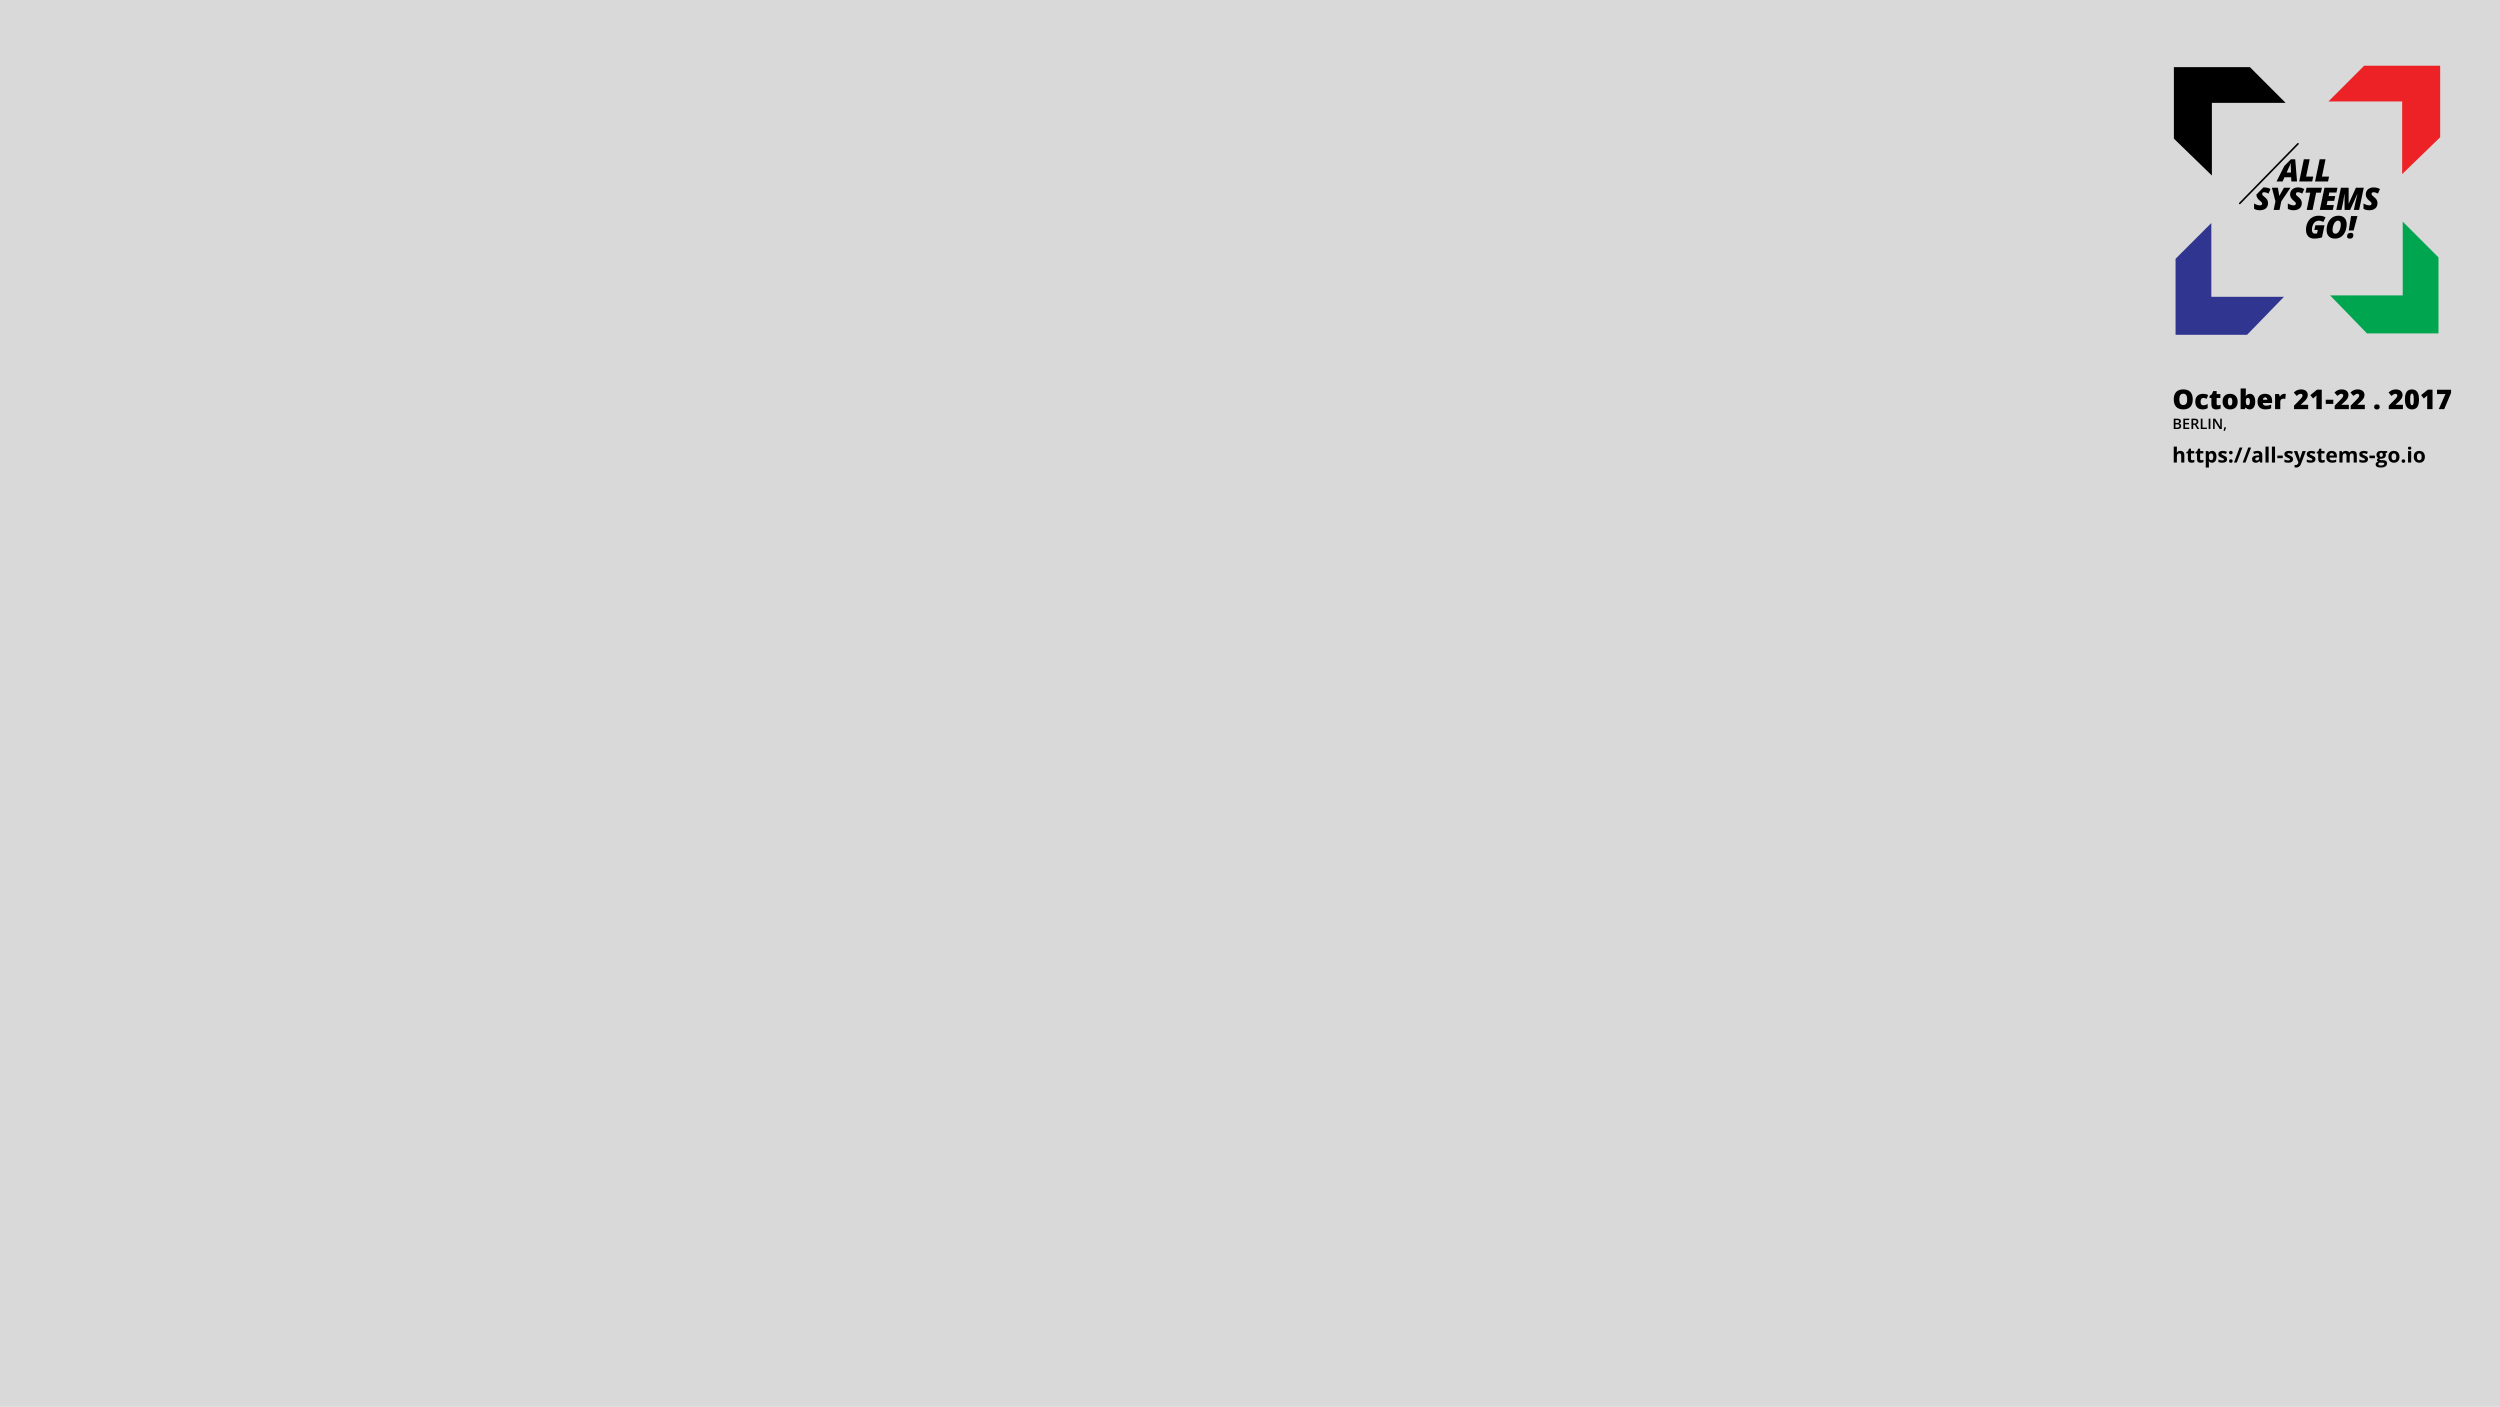
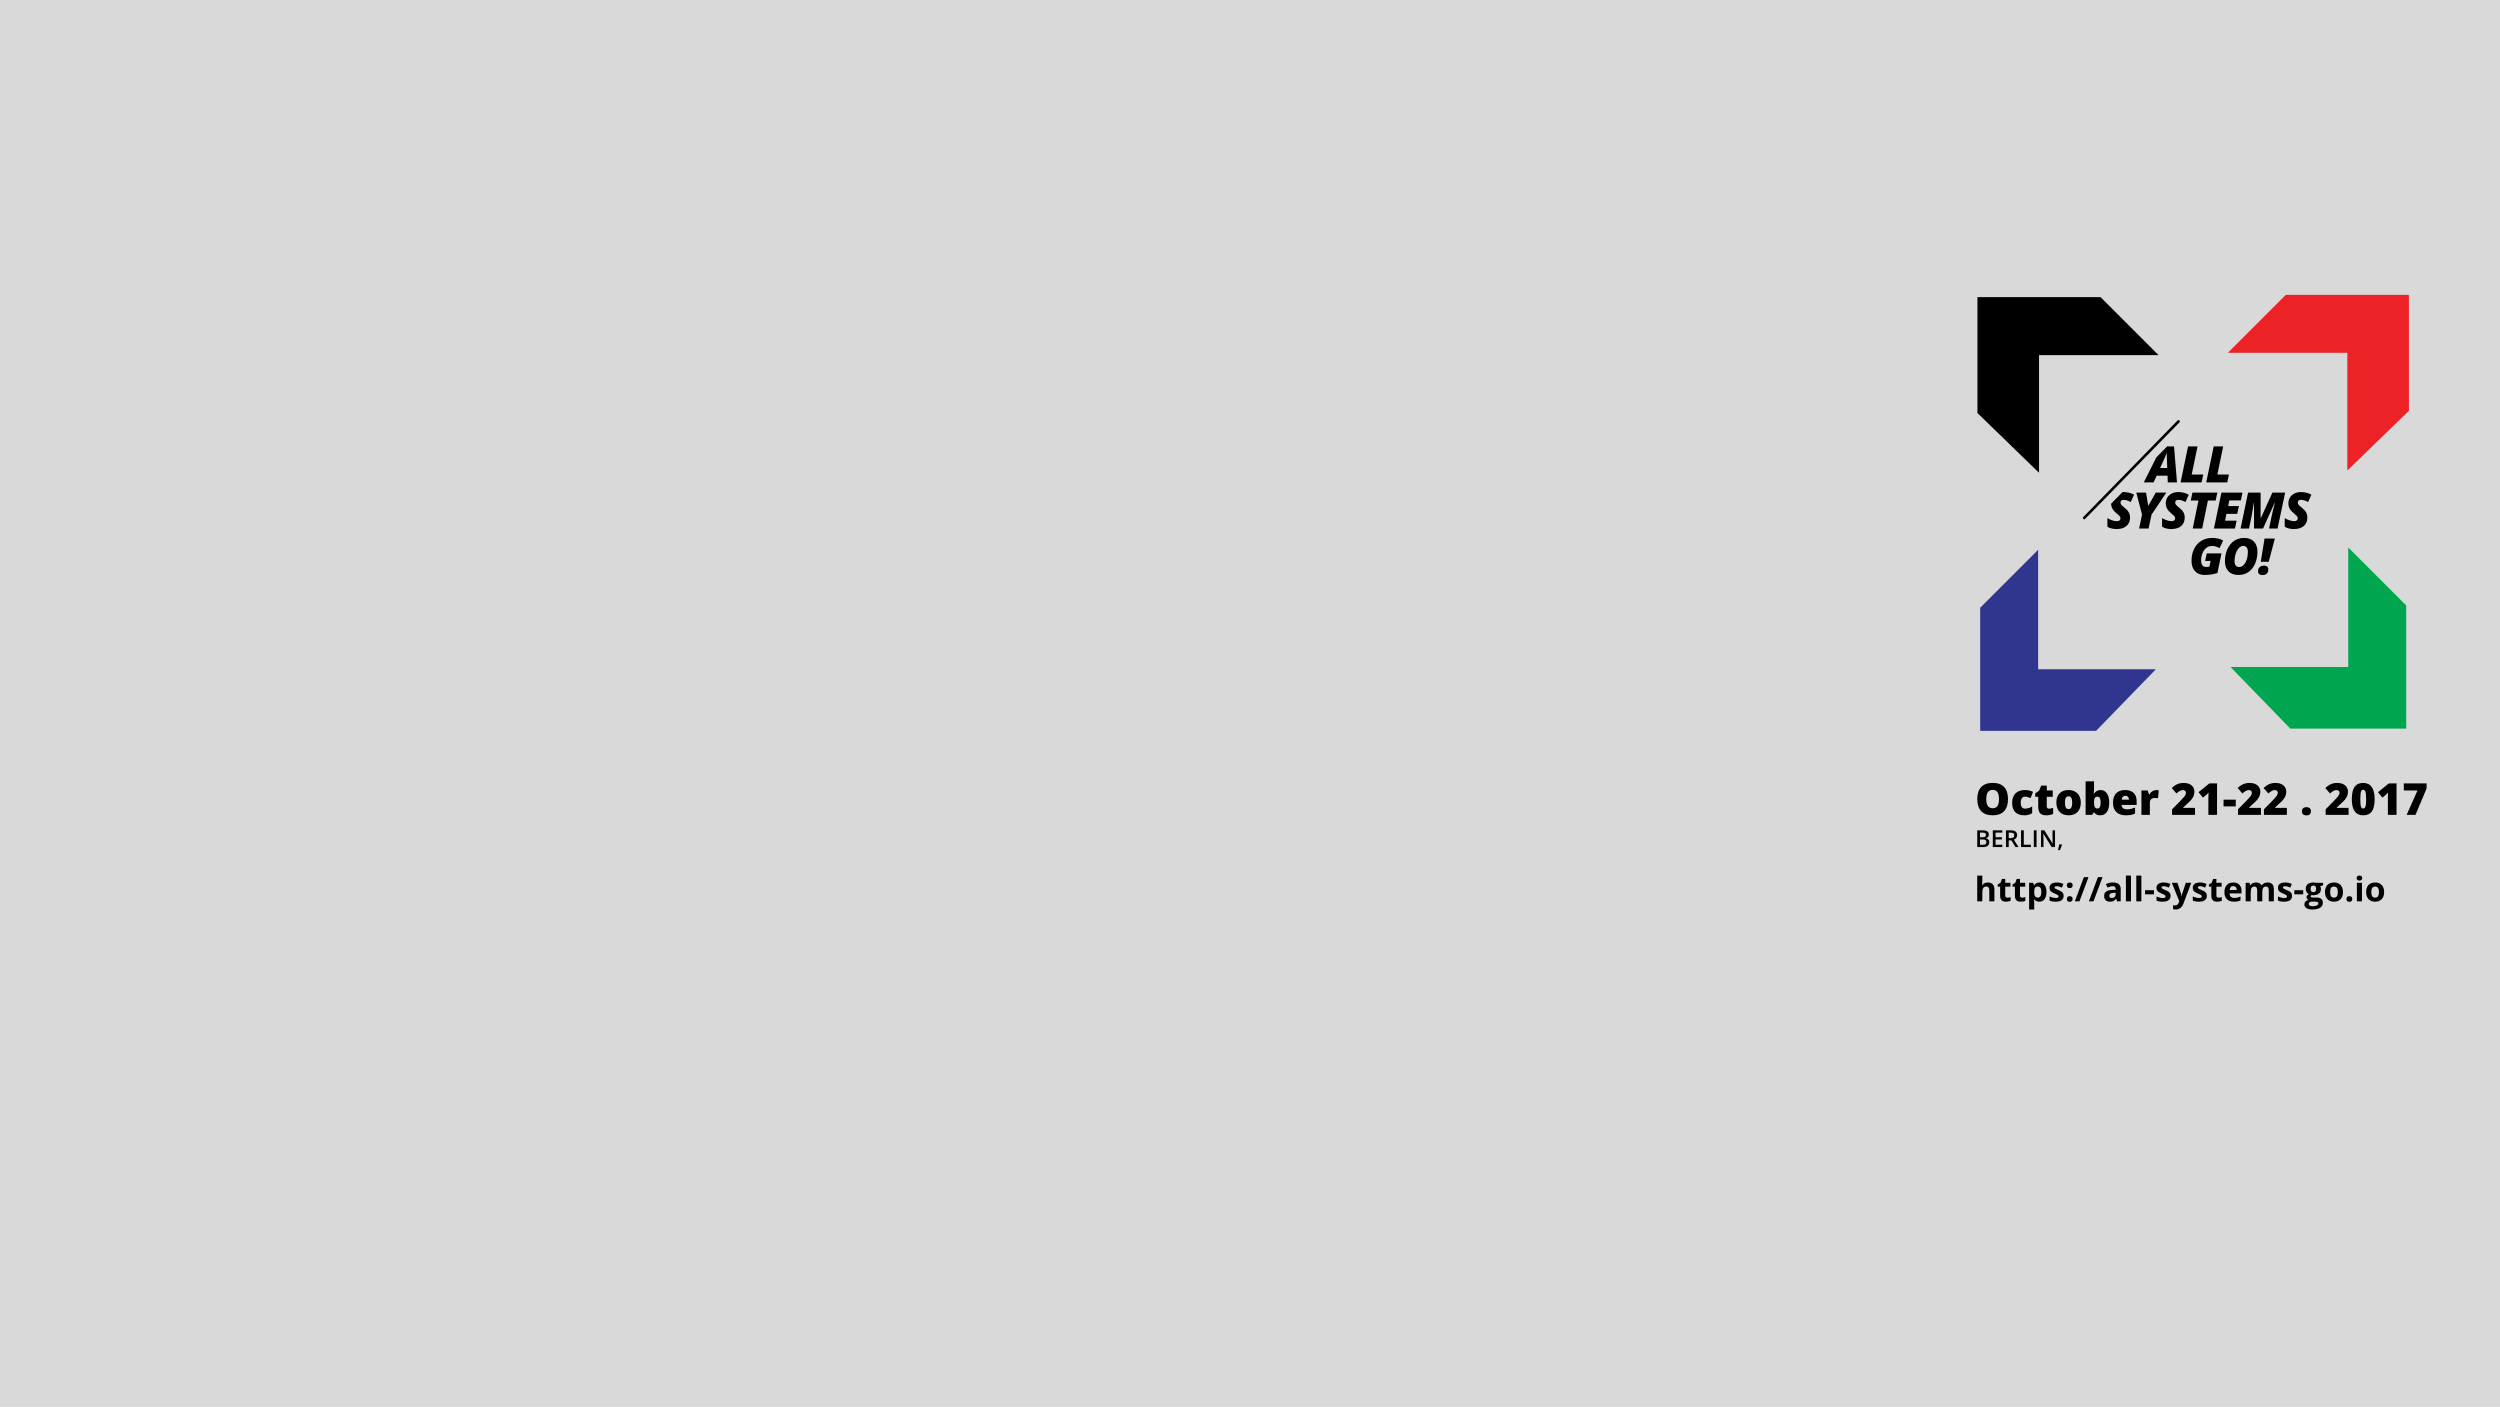
<svg xmlns="http://www.w3.org/2000/svg" width="1920" height="1080" viewBox="0 0 1920 1080" id="svg6419" version="1.1">
  <defs id="defs6421">
    <clipPath id="clipPath5793" clipPathUnits="userSpaceOnUse">
      <path id="path5795" d="m 0,1080 1920,0 L 1920,0 0,0 0,1080 Z" />
    </clipPath>
    <clipPath id="clipPath5801" clipPathUnits="userSpaceOnUse">
      <path id="path5803" d="m 0,1080.06 1920,0 0,-1080.12 -1920,0 L 0,1080.06 Z" />
    </clipPath>
    <clipPath id="clipPath5837" clipPathUnits="userSpaceOnUse">
      <path id="path5839" d="m 964.524,713.711 -135.302,-138.508 -7.067,-54.935 267.526,0 0,193.443 -125.157,0 z" />
    </clipPath>
    <clipPath id="clipPath5935" clipPathUnits="userSpaceOnUse">
      <path id="path5937" d="m 0,1080 1920,0 L 1920,0 0,0 0,1080 Z" />
    </clipPath>
    <clipPath id="clipPath5935-6" clipPathUnits="userSpaceOnUse">
      <path id="path5937-0" d="m 0,1080 1920,0 L 1920,0 0,0 0,1080 Z" />
    </clipPath>
    <clipPath id="clipPath5935-1" clipPathUnits="userSpaceOnUse">
      <path id="path5937-7" d="m 0,1080 1920,0 L 1920,0 0,0 0,1080 Z" />
    </clipPath>
  </defs>
  <g id="layer1" transform="translate(0,27.63784)">
    <g transform="matrix(1.001081,0,0,-1.001081,-1.168599,1052.816)" id="g5787">
      <g id="g5791" clip-path="url(#clipPath5793)">
        <rect style="fill:#d9d9d9;fill-opacity:1" id="rect5483" width="1990.705" height="1093.104" x="-41.644" y="-1082.14" transform="scale(1,-1)" />
      </g>
-       <g id="g3531" transform="matrix(0.4843525,0,0,0.4843525,1306.068,626.3275)">
+       <g id="g3531" transform="matrix(0.7848019,0,0,0.7848019,930.3036,200.8159)">
        <g id="g5813" transform="translate(993.8462,774.4478)">
          <path d="m 0,0 56.657,56.646 120.376,0 0,-113.297 -60.195,-58.413 L 116.838,0 0,0 Z" style="fill:#ec2227;fill-opacity:1;fill-rule:nonzero;stroke:none" id="path5815" />
        </g>
        <g id="g5817" transform="translate(1111.576,584.1475)">
          <path d="m 0,0 56.646,-56.646 0,-120.374 -113.291,0 -58.413,60.187 115.058,0 L 0,0 Z" style="fill:#00a54f;fill-opacity:1;fill-rule:nonzero;stroke:none" id="path5819" />
        </g>
        <g id="g5821" transform="translate(926.1538,772.2271)">
          <path d="m 0,0 -56.658,56.652 -120.375,0 0,-113.296 60.2,-58.42 0,115.064 L 0,0 Z" style="fill:#000000;fill-opacity:1;fill-rule:nonzero;stroke:none" id="path5823" />
        </g>
        <g id="g5825" transform="translate(808.4312,581.9336)">
          <path d="m 0,0 -56.652,-56.651 0,-120.376 113.291,0 58.418,60.195 L 0,-116.832 0,0 Z" style="fill:#30358f;fill-opacity:1;fill-rule:nonzero;stroke:none" id="path5827" />
        </g>
        <g id="g5829" transform="translate(853.479,613.0376)">
          <path d="M 0,0 92.202,94.389" style="fill:none;stroke:#000000;stroke-width:2.577;stroke-linecap:round;stroke-linejoin:miter;stroke-miterlimit:10;stroke-dasharray:none;stroke-opacity:1" id="path5831" />
        </g>
        <g id="g5833">
          <g id="g5835" clip-path="url(#clipPath5837)">
            <g id="g5841" transform="translate(927.6963,661.8999)">
              <path d="m 0,0 6.937,0 -0.4,10.202 -0.045,2.066 c 0,1.199 0.025,2.252 0.09,3.148 C 6.202,14.035 5.724,12.707 5.137,11.428 L 0,0 Z m 7.22,-7.505 -10.608,0 -2.962,-6.589 -9.622,0 17.623,35.163 11.919,0 2.91,-35.163 -9.021,0 -0.239,6.589 z" style="fill:#000000;fill-opacity:1;fill-rule:nonzero;stroke:none" id="path5843" />
            </g>
            <g id="g5845" transform="translate(947.6748,647.8057)">
              <path d="m 0,0 7.317,35.163 9.261,0 -5.704,-27.496 11.298,0 L 20.565,0 0,0 Z" style="fill:#000000;fill-opacity:1;fill-rule:nonzero;stroke:none" id="path5847" />
            </g>
            <g id="g5849" transform="translate(972.7441,647.8057)">
              <path d="m 0,0 7.324,35.163 9.26,0 -5.704,-27.496 11.293,0 L 20.56,0 0,0 Z" style="fill:#000000;fill-opacity:1;fill-rule:nonzero;stroke:none" id="path5851" />
            </g>
            <g id="g5853" transform="translate(898.2637,613.4565)">
              <path d="m 0,0 c 0,-3.555 -1.162,-6.324 -3.479,-8.305 -2.323,-1.981 -5.562,-2.974 -9.717,-2.974 -1.73,0 -3.376,0.194 -4.924,0.593 -1.549,0.387 -2.885,0.968 -4.001,1.716 l 0,8.422 c 1.323,-0.846 2.846,-1.569 4.556,-2.142 1.716,-0.575 3.271,-0.865 4.659,-0.865 1.168,0 2.051,0.251 2.652,0.742 0.6,0.503 0.897,1.2 0.897,2.116 0,0.439 -0.097,0.839 -0.285,1.22 -0.186,0.374 -0.457,0.748 -0.806,1.129 -0.342,0.375 -1.271,1.207 -2.793,2.485 -1.846,1.509 -3.188,3.052 -4.028,4.62 -0.832,1.575 -1.252,3.297 -1.252,5.169 0,2.103 0.517,3.994 1.55,5.666 1.039,1.678 2.497,2.974 4.381,3.897 1.89,0.923 4.001,1.388 6.338,1.388 3.774,0 7.169,-0.858 10.189,-2.575 L 0.735,15.159 c -2.697,1.406 -4.994,2.116 -6.891,2.116 -1.013,0 -1.794,-0.226 -2.336,-0.677 -0.542,-0.446 -0.813,-1.104 -0.813,-1.969 0,-0.787 0.257,-1.522 0.786,-2.207 0.53,-0.677 1.543,-1.587 3.028,-2.73 1.859,-1.393 3.239,-2.858 4.142,-4.4 C -0.445,3.75 0,1.994 0,0" style="fill:#000000;fill-opacity:1;fill-rule:nonzero;stroke:none" id="path5855" />
            </g>
            <g id="g5857" transform="translate(916.0488,624.7886)">
              <path d="m 0,0 7.395,13.035 10.325,0 -14.494,-21.528 -2.865,-13.635 -9.267,0 2.846,13.635 -5.614,21.528 9.544,0 L 0,0 Z" style="fill:#000000;fill-opacity:1;fill-rule:nonzero;stroke:none" id="path5859" />
            </g>
            <g id="g5861" transform="translate(951.7207,613.4565)">
              <path d="m 0,0 c 0,-3.555 -1.162,-6.324 -3.478,-8.305 -2.323,-1.981 -5.562,-2.974 -9.712,-2.974 -1.742,0 -3.382,0.194 -4.93,0.593 -1.549,0.387 -2.885,0.968 -4.001,1.716 l 0,8.422 c 1.323,-0.846 2.846,-1.569 4.562,-2.142 1.71,-0.575 3.259,-0.865 4.653,-0.865 1.161,0 2.052,0.251 2.653,0.742 0.6,0.503 0.897,1.2 0.897,2.116 0,0.439 -0.091,0.839 -0.285,1.22 -0.187,0.374 -0.457,0.748 -0.8,1.129 -0.355,0.375 -1.285,1.207 -2.801,2.485 -1.845,1.509 -3.188,3.052 -4.027,4.62 -0.838,1.575 -1.257,3.297 -1.257,5.169 0,2.103 0.522,3.994 1.554,5.666 1.039,1.678 2.497,2.974 4.382,3.897 1.891,0.923 4.001,1.388 6.337,1.388 3.775,0 7.17,-0.858 10.183,-2.575 L 0.736,15.159 c -2.704,1.406 -4.995,2.116 -6.892,2.116 -1.013,0 -1.788,-0.226 -2.336,-0.677 -0.543,-0.446 -0.82,-1.104 -0.82,-1.969 0,-0.787 0.265,-1.522 0.794,-2.207 0.529,-0.677 1.542,-1.587 3.02,-2.73 1.865,-1.393 3.246,-2.858 4.149,-4.4 C -0.445,3.75 0,1.994 0,0" style="fill:#000000;fill-opacity:1;fill-rule:nonzero;stroke:none" id="path5863" />
            </g>
            <g id="g5865" transform="translate(968.7954,602.6606)">
              <path d="m 0,0 -9.261,0 5.608,27.394 -7.504,0 1.638,7.769 24.348,0 -1.678,-7.769 -7.537,0 L 0,0 Z" style="fill:#000000;fill-opacity:1;fill-rule:nonzero;stroke:none" id="path5867" />
            </g>
            <g id="g5869" transform="translate(1000.841,602.6606)">
              <path d="m 0,0 -20.559,0 7.318,35.163 20.565,0 -1.542,-7.621 -11.299,0 -1.11,-5.537 10.512,0 -1.704,-7.628 -10.517,0 -1.349,-6.633 11.298,0 L 0,0 Z" style="fill:#000000;fill-opacity:1;fill-rule:nonzero;stroke:none" id="path5871" />
            </g>
            <g id="g5873" transform="translate(1019.477,602.6606)">
              <path d="m 0,0 0,25.232 -0.187,0 C -1.239,18.546 -1.923,14.442 -2.22,12.912 L -4.904,0 l -8.247,0 7.332,35.163 12.266,0 0,-24.968 0.187,0 11.331,24.968 12.455,0 L 23.011,0 14.694,0 17.463,13.203 c 0.787,3.659 1.645,7.15 2.556,10.486 l 0.36,1.543 -0.193,0 L 8.77,0 0,0 Z" style="fill:#000000;fill-opacity:1;fill-rule:nonzero;stroke:none" id="path5875" />
            </g>
            <g id="g5877" transform="translate(1071.592,613.4565)">
              <path d="m 0,0 c 0,-3.555 -1.161,-6.324 -3.484,-8.305 -2.318,-1.981 -5.556,-2.974 -9.705,-2.974 -1.743,0 -3.382,0.194 -4.931,0.593 -1.548,0.387 -2.885,0.968 -4.001,1.716 l 0,8.422 c 1.323,-0.846 2.84,-1.569 4.556,-2.142 1.717,-0.575 3.266,-0.865 4.659,-0.865 1.162,0 2.047,0.251 2.647,0.742 0.606,0.503 0.903,1.2 0.903,2.116 0,0.439 -0.092,0.839 -0.285,1.22 -0.193,0.374 -0.458,0.748 -0.806,1.129 -0.342,0.375 -1.277,1.207 -2.794,2.485 -1.846,1.509 -3.187,3.052 -4.028,4.62 -0.838,1.575 -1.251,3.297 -1.251,5.169 0,2.103 0.517,3.994 1.548,5.666 1.033,1.678 2.492,2.974 4.382,3.897 1.884,0.923 4.001,1.388 6.337,1.388 3.775,0 7.17,-0.858 10.19,-2.575 l -3.2,-7.143 c -2.698,1.406 -5.002,2.116 -6.892,2.116 -1.008,0 -1.795,-0.226 -2.337,-0.677 -0.542,-0.446 -0.813,-1.104 -0.813,-1.969 0,-0.787 0.258,-1.522 0.787,-2.207 0.53,-0.677 1.543,-1.587 3.02,-2.73 1.866,-1.393 3.253,-2.858 4.149,-4.4 C -0.451,3.75 0,1.994 0,0" style="fill:#000000;fill-opacity:1;fill-rule:nonzero;stroke:none" id="path5879" />
            </g>
            <g id="g5881" transform="translate(973.2227,578.3711)">
              <path d="m 0,0 14.455,0 -3.963,-19.119 c -3.95,-1.304 -8.066,-1.95 -12.338,-1.95 -4.131,0 -7.318,1.214 -9.596,3.653 -2.271,2.439 -3.413,5.898 -3.413,10.363 0,4.292 0.87,8.157 2.607,11.602 1.742,3.447 4.117,6.08 7.143,7.873 3.026,1.807 6.538,2.711 10.558,2.711 4.2,0 7.736,-0.865 10.615,-2.569 L 12.583,5.131 C 10.163,6.57 7.749,7.292 5.33,7.292 3.239,7.292 1.406,6.705 -0.201,5.543 -1.807,4.382 -3.085,2.666 -4.04,0.388 -4.996,-1.89 -5.473,-4.323 -5.473,-6.898 c 0,-4.24 1.652,-6.35 4.956,-6.35 0.995,0 2.039,0.11 3.149,0.329 l 1.206,5.583 -5.426,0 L 0,0 Z" style="fill:#000000;fill-opacity:1;fill-rule:nonzero;stroke:none" id="path5883" />
            </g>
            <g id="g5885" transform="translate(1013.463,579.8623)">
              <path d="m 0,0 c 0,1.833 -0.374,3.265 -1.136,4.297 -0.761,1.034 -1.859,1.55 -3.291,1.55 -1.561,0 -3.006,-0.672 -4.31,-2.021 -1.316,-1.348 -2.361,-3.194 -3.142,-5.555 -0.782,-2.363 -1.169,-4.775 -1.169,-7.241 0,-3.878 1.574,-5.821 4.737,-5.821 1.497,0 2.891,0.671 4.182,2.001 1.284,1.33 2.297,3.123 3.033,5.388 C -0.368,-5.15 0,-2.672 0,0 m -3.652,13.642 c 4.117,0 7.305,-1.187 9.589,-3.576 2.285,-2.38 3.421,-5.703 3.421,-9.962 0,-4.273 -0.788,-8.17 -2.356,-11.706 -1.568,-3.537 -3.736,-6.247 -6.498,-8.131 -2.769,-1.885 -5.976,-2.827 -9.623,-2.827 -4.251,0 -7.529,1.201 -9.84,3.588 -2.316,2.388 -3.471,5.705 -3.471,9.95 0,4.253 0.812,8.157 2.439,11.719 1.626,3.562 3.846,6.273 6.646,8.144 2.801,1.865 6.04,2.801 9.693,2.801" style="fill:#000000;fill-opacity:1;fill-rule:nonzero;stroke:none" id="path5887" />
            </g>
            <g id="g5889" transform="translate(1033.828,570.1948)">
              <path d="m 0,0 -7.769,0 3.698,22.754 10.092,0 L 0,0 Z m -10.44,-9.356 c 0,1.716 0.516,3.078 1.536,4.091 1.032,1.007 2.44,1.51 4.246,1.51 1.368,0 2.426,-0.323 3.162,-0.968 0.736,-0.658 1.096,-1.568 1.096,-2.761 0,-1.756 -0.502,-3.124 -1.496,-4.086 -1.007,-0.961 -2.375,-1.438 -4.117,-1.438 -1.388,0 -2.472,0.302 -3.253,0.923 -0.788,0.612 -1.174,1.529 -1.174,2.729" style="fill:#000000;fill-opacity:1;fill-rule:nonzero;stroke:none" id="path5891" />
            </g>
          </g>
        </g>
      </g>
-       <text id="text5897" style="font-variant:normal;font-weight:800;font-stretch:normal;font-size:20.921px;font-family:'Open Sans Extrabold';-inkscape-font-specification:OpenSans-Extrabold;writing-mode:lr-tb;fill:#000000;fill-opacity:1;fill-rule:nonzero;stroke:none" transform="scale(1.001468,-0.9985338)" x="1665.307" y="-766.528">
-         <tspan id="tspan5899" y="-766.528" x="1665.307 1681.458 1692.212 1701.313 1714.117 1727.046 1739.452 1748.741 1753.658 1765.395 1777.131 1783.262 1794.998 1806.735 1811.652 1817.175 1822.091 1833.828 1845.565 1857.302" style="font-style:normal;font-variant:normal;font-weight:800;font-stretch:normal;font-family:'Open Sans';-inkscape-font-specification:'Open Sans Ultra-Bold'">October 21-22 . 2017</tspan>
+       <text id="text5897" style="font-variant:normal;font-weight:800;font-stretch:normal;font-size:33.899px;font-family:'Open Sans Extrabold';-inkscape-font-specification:OpenSans-Extrabold;writing-mode:lr-tb;fill:#000000;fill-opacity:1;fill-rule:nonzero;stroke:none" transform="scale(1.001468,-0.9985338)" x="1514.122" y="-454.799">
+         <tspan id="tspan5899" y="-454.799" x="1514.122 1540.293 1557.717 1572.463 1593.209 1614.159 1634.261 1649.312 1657.278 1676.295 1695.313 1705.246 1724.263 1743.28 1751.247 1760.196 1768.162 1787.179 1806.197 1825.215" style="font-style:normal;font-variant:normal;font-weight:800;font-stretch:normal;font-family:'Open Sans';-inkscape-font-specification:'Open Sans Ultra-Bold'">October 21-22 . 2017</tspan>
      </text>
-       <text id="text5901" style="font-variant:normal;font-weight:600;font-stretch:normal;font-size:11.148px;font-family:'Open Sans Semibold';-inkscape-font-specification:OpenSans-Semibold;writing-mode:lr-tb;fill:#000000;fill-opacity:1;fill-rule:nonzero;stroke:none" transform="scale(1.001468,-0.9985338)" x="1665.307" y="-751.257">
-         <tspan id="tspan5903" y="-751.257" x="1665.307 1673.779 1681.115 1689.353 1696.51 1701.025 1710.869 1714.96">BERLIN,</tspan>
+       <text id="text5901" style="font-variant:normal;font-weight:600;font-stretch:normal;font-size:18.063px;font-family:'Open Sans Semibold';-inkscape-font-specification:OpenSans-Semibold;writing-mode:lr-tb;fill:#000000;fill-opacity:1;fill-rule:nonzero;stroke:none" transform="scale(1.001468,-0.9985338)" x="1514.122" y="-430.056">
+         <tspan id="tspan5903" y="-430.056" x="1514.122 1527.85 1539.736 1553.085 1564.682 1571.997 1587.947 1594.577">BERLIN,</tspan>
      </text>
-       <text id="text5909" style="font-variant:normal;font-weight:bold;font-stretch:normal;font-size:16.082px;font-family:'Open Sans';-inkscape-font-specification:OpenSans-Bold;writing-mode:lr-tb;fill:#000000;fill-opacity:1;fill-rule:nonzero;stroke:none" transform="scale(1.001468,-0.9985338)" x="1665.101" y="-725.524">
-         <tspan id="tspan5911" y="-725.524" x="1665.101 1675.668 1682.647 1689.627 1699.807 1707.8 1712.383 1719.025 1725.667 1735.381 1740.286 1745.191 1750.37 1758.363 1767.514 1775.507 1782.486 1791.991 1807.784 1815.777 1820.955 1830.042 1839.997 1844.58 1849.485">https://all-systems-go.io</tspan>
+       <text id="text5909" style="font-variant:normal;font-weight:bold;font-stretch:normal;font-size:26.058px;font-family:'Open Sans';-inkscape-font-specification:OpenSans-Bold;writing-mode:lr-tb;fill:#000000;fill-opacity:1;fill-rule:nonzero;stroke:none" transform="scale(1.001468,-0.9985338)" x="1513.789" y="-388.361">
+         <tspan id="tspan5911" y="-388.361" x="1513.789 1530.91 1542.219 1553.528 1570.023 1582.974 1590.401 1601.163 1611.925 1627.664 1635.612 1643.56 1651.951 1664.902 1679.729 1692.68 1703.989 1719.39 1744.979 1757.93 1766.321 1781.044 1797.174 1804.601 1812.549">https://all-systems-go.io</tspan>
      </text>
    </g>
  </g>
</svg>
